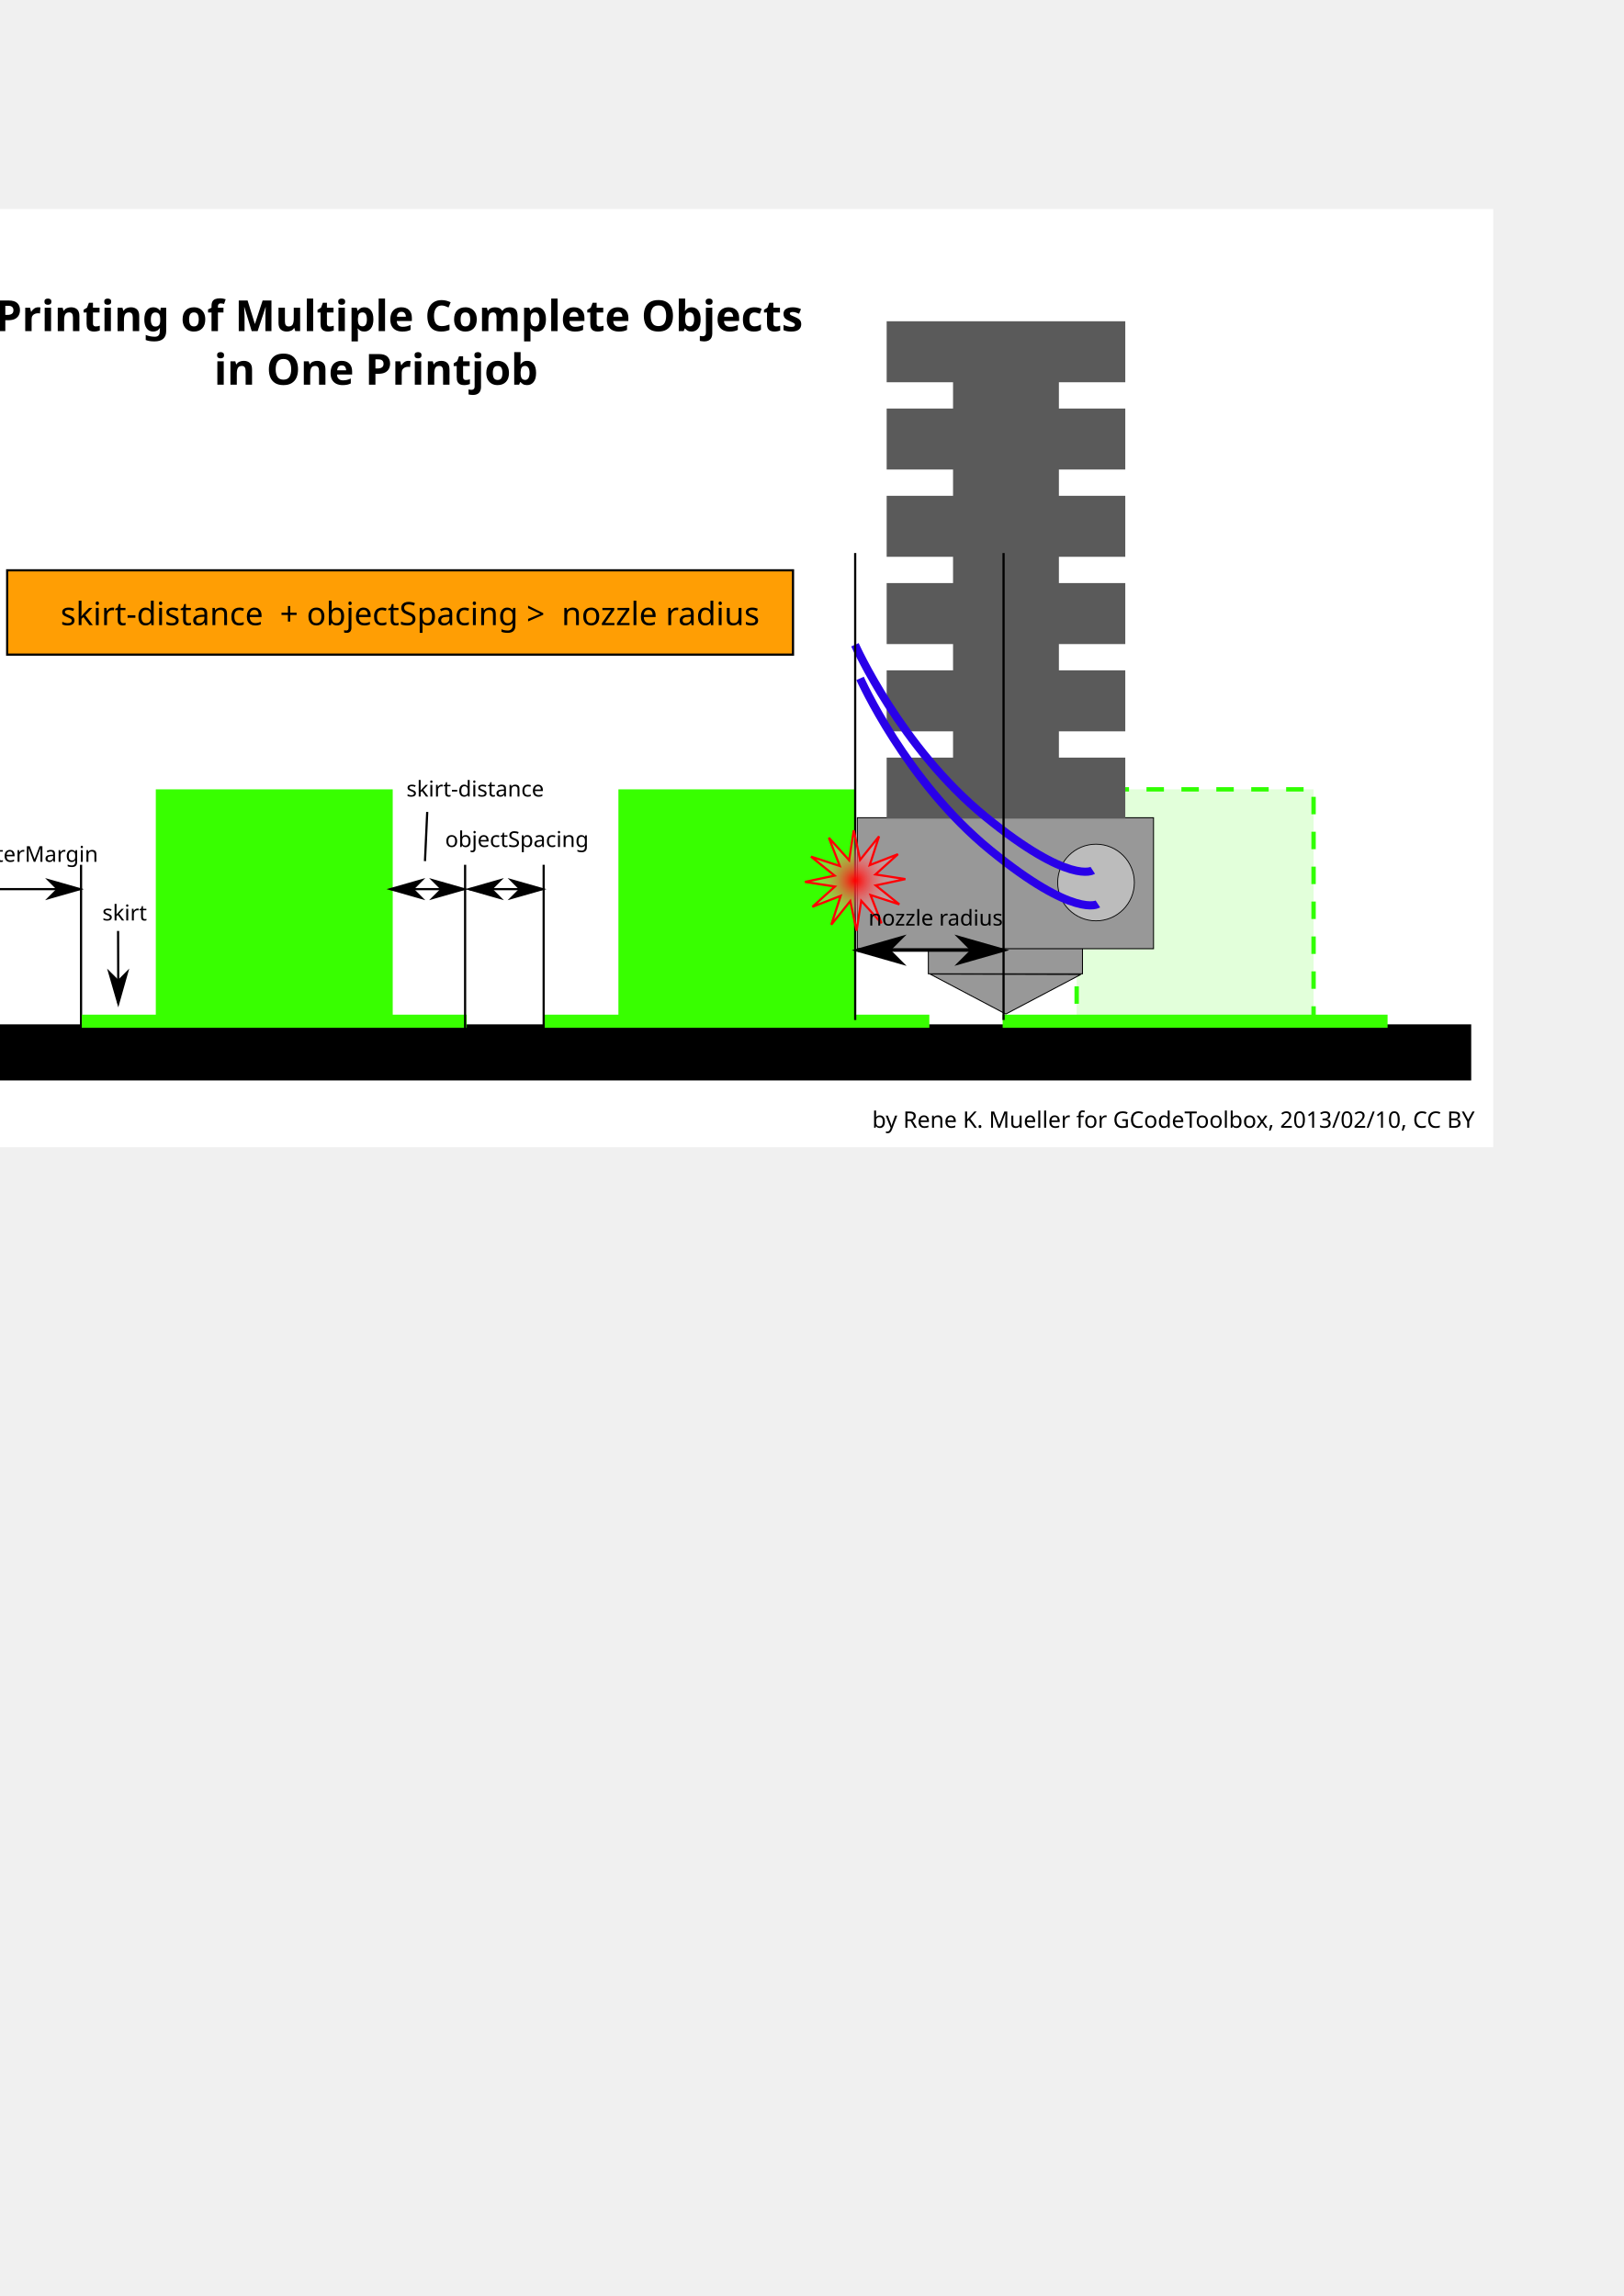
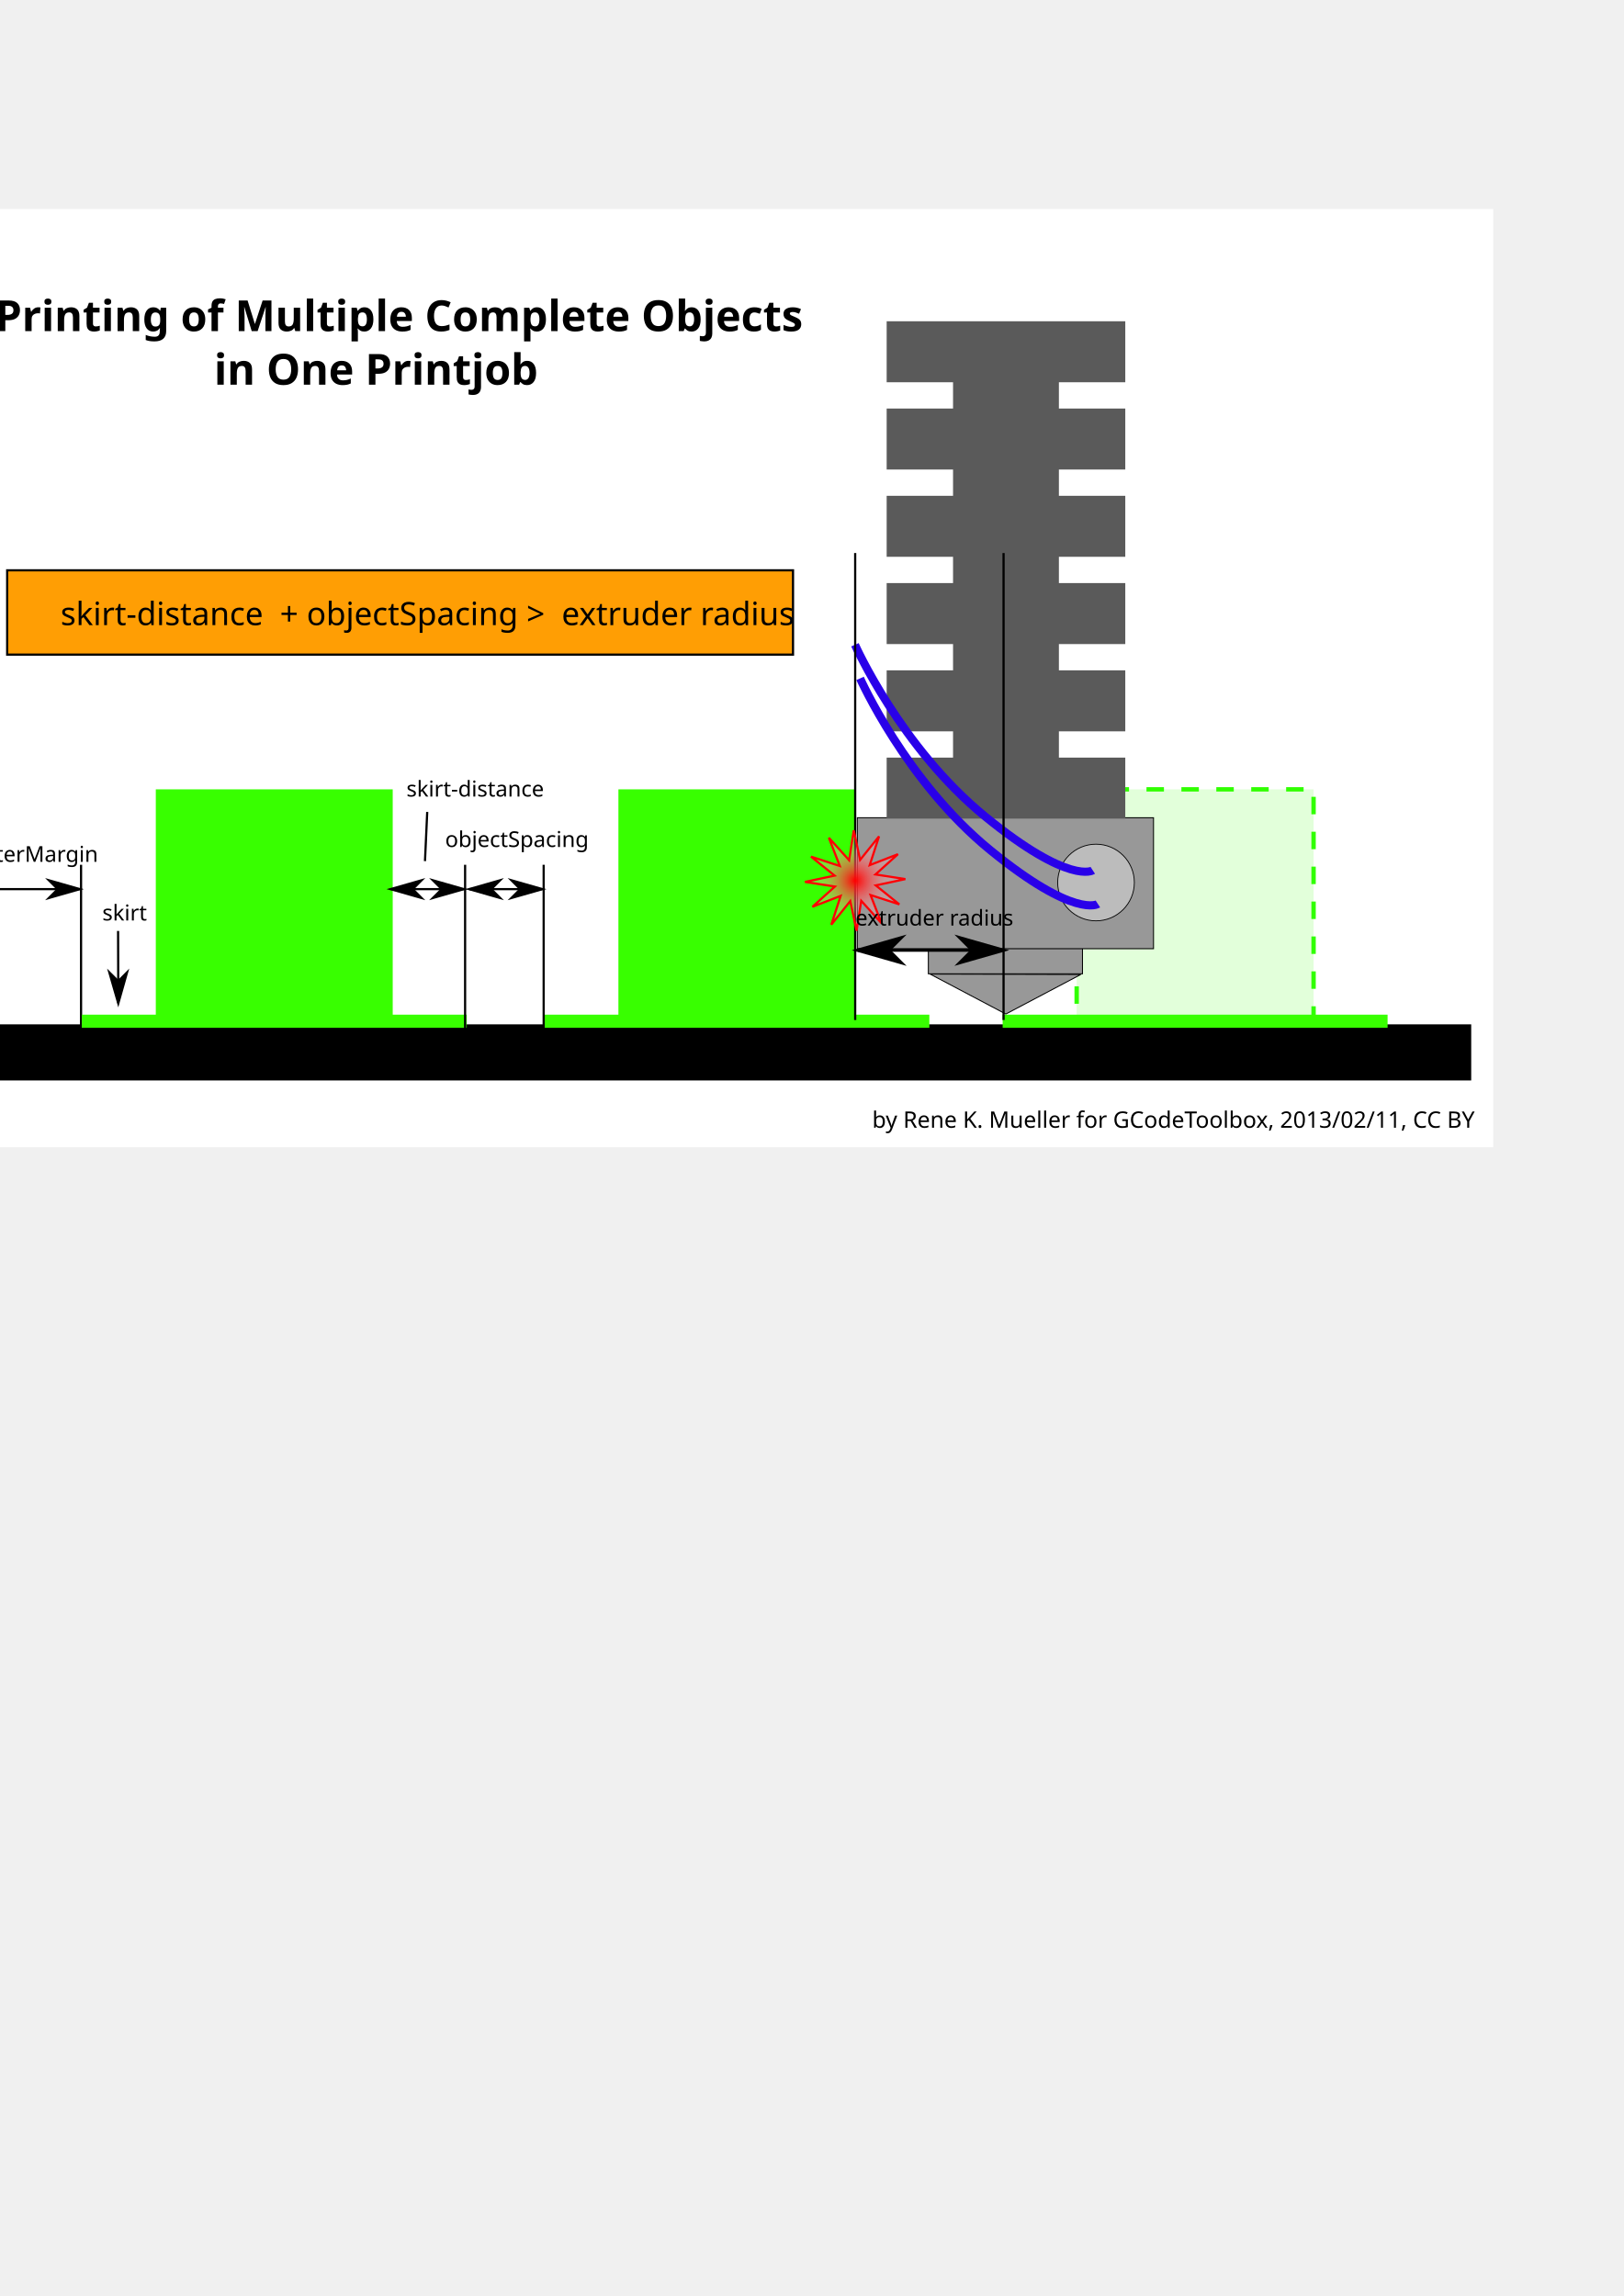
<svg xmlns="http://www.w3.org/2000/svg" xmlns:xlink="http://www.w3.org/1999/xlink" width="744.094" height="1052.362" id="svg6416" version="1.1">
  <defs id="defs6418">
    <linearGradient id="linearGradient7558">
      <stop style="stop-color:#ff0000;stop-opacity:1;" offset="0" id="stop7560" />
      <stop style="stop-color:#ffffff;stop-opacity:0;" offset="1" id="stop7562" />
    </linearGradient>
    <marker orient="auto" refY="0.0" refX="0.0" id="Arrow1Lend" style="overflow:visible;">
      <path id="path3884" d="M 0.0,0.0 L 5.0,-5.0 L -12.5,0.0 L 5.0,5.0 L 0.0,0.0 z " style="fill-rule:evenodd;stroke:#000000;stroke-width:1.0pt;marker-start:none;" transform="scale(0.8) rotate(180) translate(12.5,0)" />
    </marker>
    <marker orient="auto" refY="0.0" refX="0.0" id="Arrow1Lstart" style="overflow:visible">
      <path id="path3881" d="M 0.0,0.0 L 5.0,-5.0 L -12.5,0.0 L 5.0,5.0 L 0.0,0.0 z " style="fill-rule:evenodd;stroke:#000000;stroke-width:1.0pt;marker-start:none" transform="scale(0.8) translate(12.5,0)" />
    </marker>
    <radialGradient xlink:href="#linearGradient7558" id="radialGradient7564" cx="382.86" cy="360.501" fx="382.86" fy="360.501" r="23.499" gradientUnits="userSpaceOnUse" />
  </defs>
  <g id="layer1">
    <rect style="fill:#ffffff;fill-opacity:1;stroke:none" id="rect7568" width="723.515" height="430.014" x="-39.19" y="95.805" />
    <rect style="fill:#38ff00;fill-opacity:0.146;stroke:#30ff00;opacity:1;stroke-opacity:1;stroke-width:2;stroke-miterlimit:4;stroke-dasharray:8,8;stroke-dashoffset:0" id="rect7566" width="108.571" height="108.571" x="493.4" y="361.791" />
    <g id="g3907" transform="translate(0,220)">
      <path id="path7385" d="m 426.217,226.461 34.721,18.318 34.348,-18.121 z" style="fill:#989898;fill-opacity:1;stroke:#000000;stroke-width:0.436;stroke-linecap:butt;stroke-linejoin:miter;stroke-miterlimit:4;stroke-opacity:1;stroke-dasharray:none" />
      <rect y="213.968" x="425.436" height="12.372" width="70.632" id="rect7387" style="fill:#989898;fill-opacity:1;stroke:#000000;stroke-width:0.436;stroke-miterlimit:4;stroke-opacity:1;stroke-dasharray:none" />
      <rect y="154.804" x="392.882" height="60.036" width="135.739" id="rect7389" style="fill:#989898;fill-opacity:1;stroke:#000000;stroke-width:0.436;stroke-linecap:round;stroke-linejoin:miter;stroke-miterlimit:4;stroke-opacity:1;stroke-dasharray:none;stroke-dashoffset:0" />
      <path transform="matrix(0.3745705,0,0,0.3745705,368.9284,151.22)" d="m 402.887,88.844 c 0,25.9 -20.996,46.897 -46.897,46.897 -25.9,0 -46.897,-20.996 -46.897,-46.897 0,-25.9 20.996,-46.897 46.897,-46.897 25.9,0 46.897,20.996 46.897,46.897 z" id="path7391" style="fill:#bcbcbc;fill-opacity:1;stroke:#000000;stroke-width:1;stroke-linecap:round;stroke-linejoin:miter;stroke-miterlimit:4;stroke-opacity:1;stroke-dasharray:none;stroke-dashoffset:0" />
      <g transform="translate(0,10)" id="g4024">
        <rect style="fill:#5a5a5a;fill-opacity:1;stroke:none" id="rect3889" width="48.51" height="224.462" x="436.753" y="-82.283" />
        <rect style="fill:#5a5a5a;fill-opacity:1;stroke:none" id="rect3891" width="109.353" height="27.955" x="406.331" y="-82.75" />
        <rect y="-42.75" x="406.331" height="27.955" width="109.353" id="rect4014" style="fill:#5a5a5a;fill-opacity:1;stroke:none" />
        <rect style="fill:#5a5a5a;fill-opacity:1;stroke:none" id="rect4016" width="109.353" height="27.955" x="406.331" y="-2.75" />
        <rect y="37.25" x="406.331" height="27.955" width="109.353" id="rect4018" style="fill:#5a5a5a;fill-opacity:1;stroke:none" />
        <rect style="fill:#5a5a5a;fill-opacity:1;stroke:none" id="rect4020" width="109.353" height="27.955" x="406.331" y="77.25" />
        <rect y="117.25" x="406.331" height="27.955" width="109.353" id="rect4022" style="fill:#5a5a5a;fill-opacity:1;stroke:none" />
      </g>
      <g transform="matrix(0.8943852,0.4472975,-0.4472975,0.8943852,135.4344,-204.5169)" id="g3903">
        <path id="path7414" d="m 498.279,179.521 c 0,0 -6.388,10.905 -55.094,0 -48.706,-10.905 -88.629,-43.729 -88.629,-43.729" style="fill:none;stroke:#2900e9;stroke-width:3.746;stroke-linecap:butt;stroke-linejoin:miter;stroke-miterlimit:4;stroke-opacity:1;stroke-dasharray:none" />
        <path style="fill:none;stroke:#2900e9;stroke-width:3.746;stroke-linecap:butt;stroke-linejoin:miter;stroke-miterlimit:4;stroke-opacity:1;stroke-dasharray:none" d="m 507.269,192.256 c 0,0 -6.388,10.905 -55.094,0 -48.706,-10.905 -88.629,-43.729 -88.629,-43.729" id="path7416" />
      </g>
    </g>
    <rect style="fill:#000000;fill-opacity:1;stroke:none" id="rect6424" width="697.57" height="25.714" x="-23.357" y="469.505" />
    <rect style="fill:#38ff00;fill-opacity:1;stroke:none" id="rect6934" width="108.571" height="108.571" x="71.4" y="361.791" />
    <path style="fill:none;stroke:#000000;stroke-width:1px;stroke-linecap:butt;stroke-linejoin:miter;stroke-opacity:1" d="m -22.857,475.219 0,-78.852" id="path6936" />
    <path style="fill:none;stroke:#000000;stroke-width:1px;stroke-linecap:butt;stroke-linejoin:miter;stroke-opacity:1;marker-start:url(#Arrow1Lstart);marker-end:url(#Arrow1Lend)" d="m -22.916,407.53 59.413,0" id="path6951" />
    <text xml:space="preserve" style="font-size:10px;font-style:normal;font-variant:normal;font-weight:normal;font-stretch:normal;text-align:start;line-height:125%;letter-spacing:0px;word-spacing:0px;writing-mode:lr-tb;text-anchor:start;fill:#000000;fill-opacity:1;stroke:none;font-family:Sans;-inkscape-font-specification:Sans" x="-21.085" y="395.003" id="text7323">
      <tspan id="tspan7325" x="-21.085" y="395.003">printerMargin</tspan>
    </text>
    <path id="path7327" d="m 37.143,475.219 0,-78.852" style="fill:none;stroke:#000000;stroke-width:1px;stroke-linecap:butt;stroke-linejoin:miter;stroke-opacity:1" />
    <rect y="465.067" x="37.486" height="6.024" width="176.401" id="rect7329" style="fill:#38ff00;fill-opacity:1;stroke:none" />
    <text id="text7331" y="421.889" x="46.885" style="font-size:10px;font-style:normal;font-variant:normal;font-weight:normal;font-stretch:normal;text-align:start;line-height:125%;letter-spacing:0px;word-spacing:0px;writing-mode:lr-tb;text-anchor:start;fill:#000000;fill-opacity:1;stroke:none;font-family:Sans;-inkscape-font-specification:Sans" xml:space="preserve">
      <tspan y="421.889" x="46.885" id="tspan7333">skirt</tspan>
    </text>
    <text xml:space="preserve" style="font-size:10px;font-style:normal;font-variant:normal;font-weight:normal;font-stretch:normal;text-align:start;line-height:125%;letter-spacing:0px;word-spacing:0px;writing-mode:lr-tb;text-anchor:start;fill:#000000;fill-opacity:1;stroke:none;font-family:Sans;-inkscape-font-specification:Sans" x="186.258" y="365.084" id="text7335">
      <tspan id="tspan7337" x="186.258" y="365.084">skirt-distance</tspan>
    </text>
    <path id="path7339" d="m 179.084,407.53 33.388,0" style="fill:none;stroke:#000000;stroke-width:1;stroke-linecap:butt;stroke-linejoin:miter;stroke-miterlimit:4;stroke-opacity:1;stroke-dasharray:none;marker-start:url(#Arrow1Lstart);marker-end:url(#Arrow1Lend)" />
    <path style="fill:none;stroke:#000000;stroke-width:1px;stroke-linecap:butt;stroke-linejoin:miter;stroke-opacity:1" d="m 194.756,394.689 1.029,-22.541" id="path7341" />
    <rect y="361.791" x="283.4" height="108.571" width="108.571" id="rect7345" style="fill:#38ff00;fill-opacity:1;stroke:none" />
    <rect style="fill:#38ff00;fill-opacity:1;stroke:none" id="rect7347" width="176.401" height="6.024" x="249.486" y="465.067" />
    <path style="fill:none;stroke:#000000;stroke-width:1px;stroke-linecap:butt;stroke-linejoin:miter;stroke-opacity:1" d="m 213.143,475.219 0,-78.852" id="path7349" />
    <path id="path7351" d="m 249.143,475.219 0,-78.852" style="fill:none;stroke:#000000;stroke-width:1px;stroke-linecap:butt;stroke-linejoin:miter;stroke-opacity:1" />
    <path style="fill:none;stroke:#000000;stroke-width:1;stroke-linecap:butt;stroke-linejoin:miter;stroke-miterlimit:4;stroke-opacity:1;stroke-dasharray:none;marker-start:url(#Arrow1Lstart);marker-end:url(#Arrow1Lend)" d="m 215.084,407.53 33.388,0" id="path7353" />
    <path style="fill:none;stroke:#000000;stroke-width:1px;stroke-linecap:butt;stroke-linejoin:miter;stroke-opacity:1;marker-end:url(#Arrow1Lend)" d="m 54.114,426.705 0.091,33.071" id="path7366" />
    <text id="text7368" y="388.213" x="203.993" style="font-size:10px;font-style:normal;font-variant:normal;font-weight:normal;font-stretch:normal;text-align:start;line-height:125%;letter-spacing:0px;word-spacing:0px;writing-mode:lr-tb;text-anchor:start;fill:#000000;fill-opacity:1;stroke:none;font-family:Sans;-inkscape-font-specification:Sans" xml:space="preserve">
      <tspan y="388.213" x="203.993" id="tspan7370">objectSpacing</tspan>
    </text>
    <rect y="465.067" x="459.486" height="6.024" width="176.401" id="rect7460" style="fill:#38ff00;fill-opacity:1;stroke:none" />
    <path style="fill:none;stroke:#000000;stroke-width:1px;stroke-linecap:butt;stroke-linejoin:miter;stroke-opacity:1" d="m 391.904,467.521 0,-214.04" id="path7475" />
    <path id="path7488" d="m 459.904,467.521 0,-214.04" style="fill:none;stroke:#000000;stroke-width:1px;stroke-linecap:butt;stroke-linejoin:miter;stroke-opacity:1" />
    <path id="path7490" d="m 393.084,435.53 66.673,0" style="fill:none;stroke:#000000;stroke-width:1.413;stroke-linecap:butt;stroke-linejoin:miter;stroke-miterlimit:4;stroke-opacity:1;stroke-dasharray:none;marker-start:url(#Arrow1Lstart);marker-end:url(#Arrow1Lend)" />
    <rect style="fill:#ff9e04;fill-opacity:1;stroke:#000000;stroke-opacity:1" id="rect4050" width="360.127" height="38.644" x="3.289" y="261.399" />
    <text xml:space="preserve" style="font-size:14.731px;font-style:normal;font-variant:normal;font-weight:normal;font-stretch:normal;text-align:start;line-height:125%;letter-spacing:0px;word-spacing:0px;writing-mode:lr-tb;text-anchor:start;fill:#000000;fill-opacity:1;stroke:none;font-family:Sans;-inkscape-font-specification:Sans" x="27.756" y="286.534" id="text7496">
-       <tspan x="27.756" y="286.534" id="tspan7502">skirt-distance  + objectSpacing &gt;  nozzle radius</tspan>
+       <tspan x="27.756" y="286.534" id="tspan7502">skirt-distance  + objectSpacing &gt;  extruder radius</tspan>
    </text>
    <path style="fill:url(#radialGradient7564);fill-opacity:1;stroke:#ff0005;stroke-opacity:1" id="path7528" d="m 394.919,380.096 -9.288,-10.304 -2.126,13.708 -2.891,-13.567 -8.695,10.809 4.28,-13.195 -12.935,5.013 10.304,-9.287 -13.708,-2.126 13.567,-2.891 -10.809,-8.695 13.195,4.28 -5.013,-12.935 9.287,10.304 2.126,-13.708 2.891,13.567 8.695,-10.809 -4.28,13.195 12.935,-5.013 -10.304,9.287 13.708,2.126 -13.567,2.891 10.809,8.695 -13.195,-4.28 z" transform="translate(9.04394,43.07323)" />
-     <text xml:space="preserve" style="font-size:10px;font-style:normal;font-variant:normal;font-weight:normal;font-stretch:normal;text-align:start;line-height:125%;letter-spacing:0px;word-spacing:0px;writing-mode:lr-tb;text-anchor:start;fill:#000000;fill-opacity:1;stroke:none;font-family:Sans;-inkscape-font-specification:Sans" x="397.993" y="424.213" id="text7492">
-       <tspan id="tspan7494" x="397.993" y="424.213">nozzle radius</tspan>
+     <text xml:space="preserve" style="font-size:10px;font-style:normal;font-variant:normal;font-weight:normal;font-stretch:normal;text-align:start;line-height:125%;letter-spacing:0px;word-spacing:0px;writing-mode:lr-tb;text-anchor:start;fill:#000000;fill-opacity:1;stroke:none;font-family:Sans;-inkscape-font-specification:Sans" x="391.993" y="424.213" id="text7492">
+       <tspan id="tspan7494" x="391.993" y="424.213">extruder radius</tspan>
    </text>
    <text xml:space="preserve" style="font-size:19.637px;font-style:normal;font-variant:normal;font-weight:bold;font-stretch:normal;text-align:center;line-height:125%;letter-spacing:0px;word-spacing:0px;writing-mode:lr-tb;text-anchor:middle;fill:#000000;fill-opacity:1;stroke:none;font-family:Sans;-inkscape-font-specification:Sans Bold" x="185.08" y="151.761" id="text7570">
      <tspan x="187.803" y="151.761" id="tspan7580">3D Printing of Multiple Complete Objects </tspan>
      <tspan x="185.08" y="176.307" id="tspan7578">in One Printjob</tspan>
    </text>
    <text xml:space="preserve" style="font-size:10.408px;font-style:normal;font-weight:normal;line-height:125%;letter-spacing:0px;word-spacing:0px;fill:#000000;fill-opacity:1;stroke:none;font-family:Sans" x="399.689" y="516.903" id="text7574">
-       <tspan id="tspan7576" x="399.689" y="516.903">by Rene K. Mueller for GCodeToolbox, 2013/02/10, CC BY</tspan>
+       <tspan id="tspan7576" x="399.689" y="516.903">by Rene K. Mueller for GCodeToolbox, 2013/02/11, CC BY</tspan>
    </text>
  </g>
</svg>
